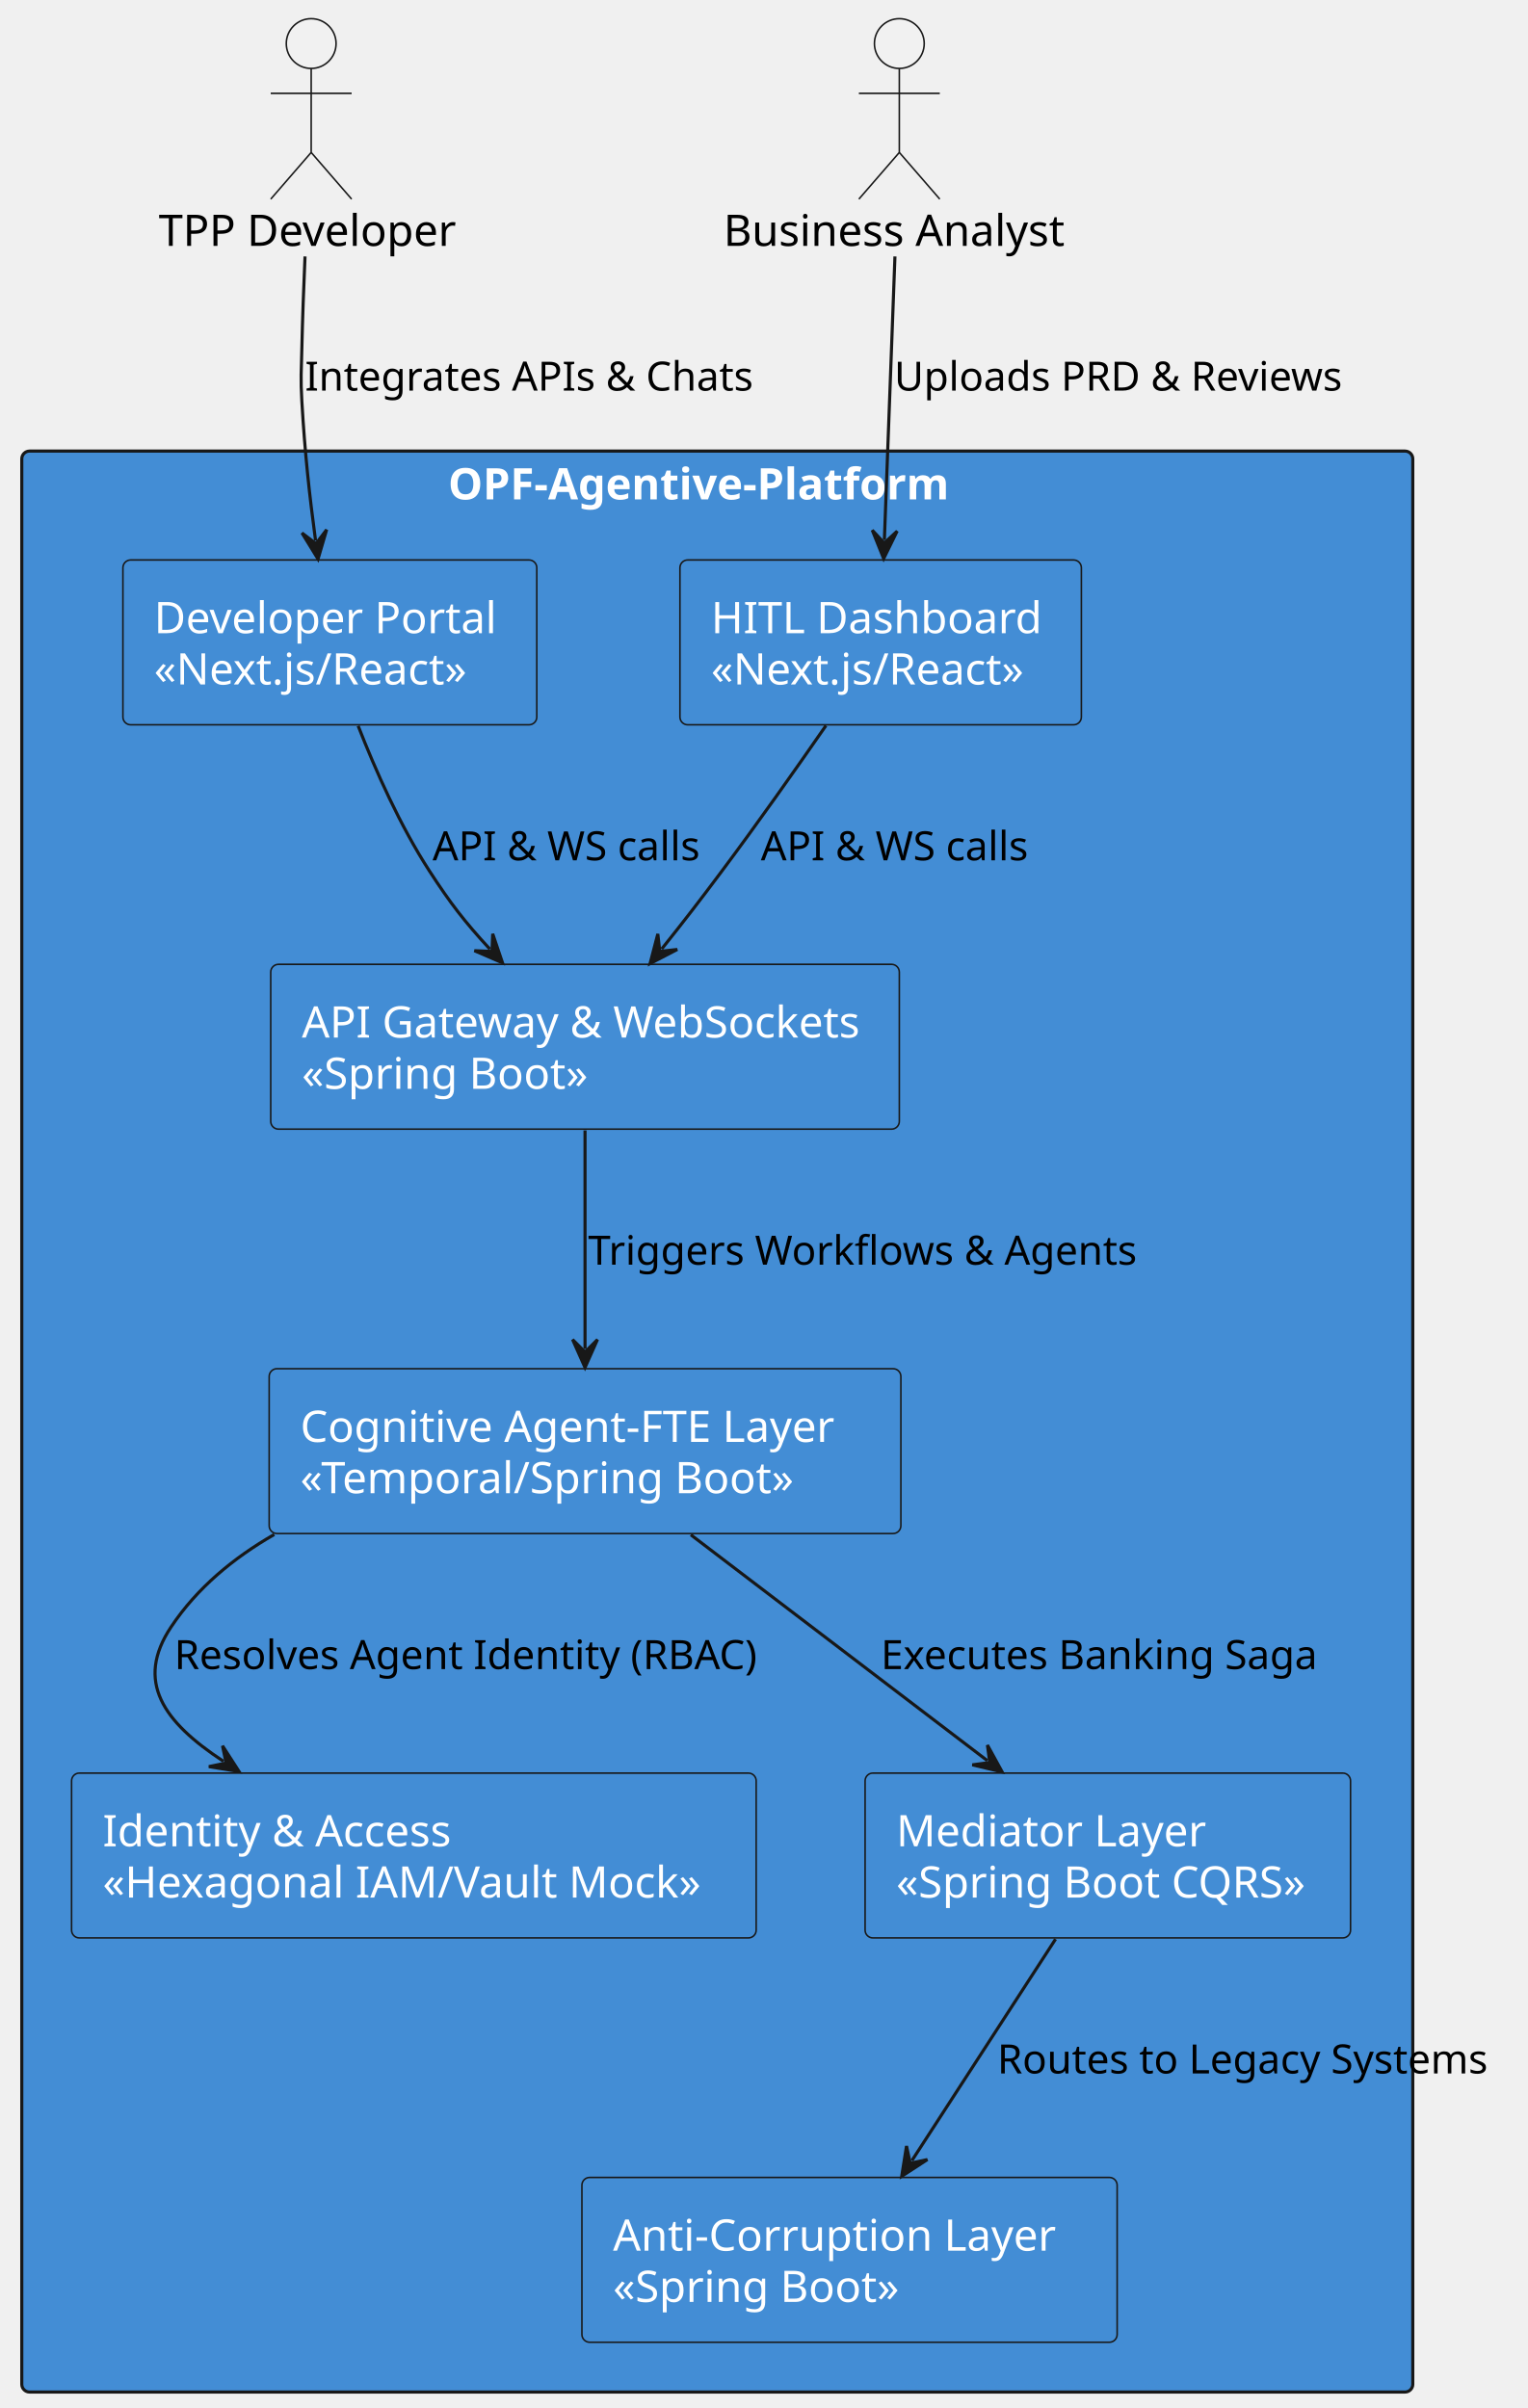
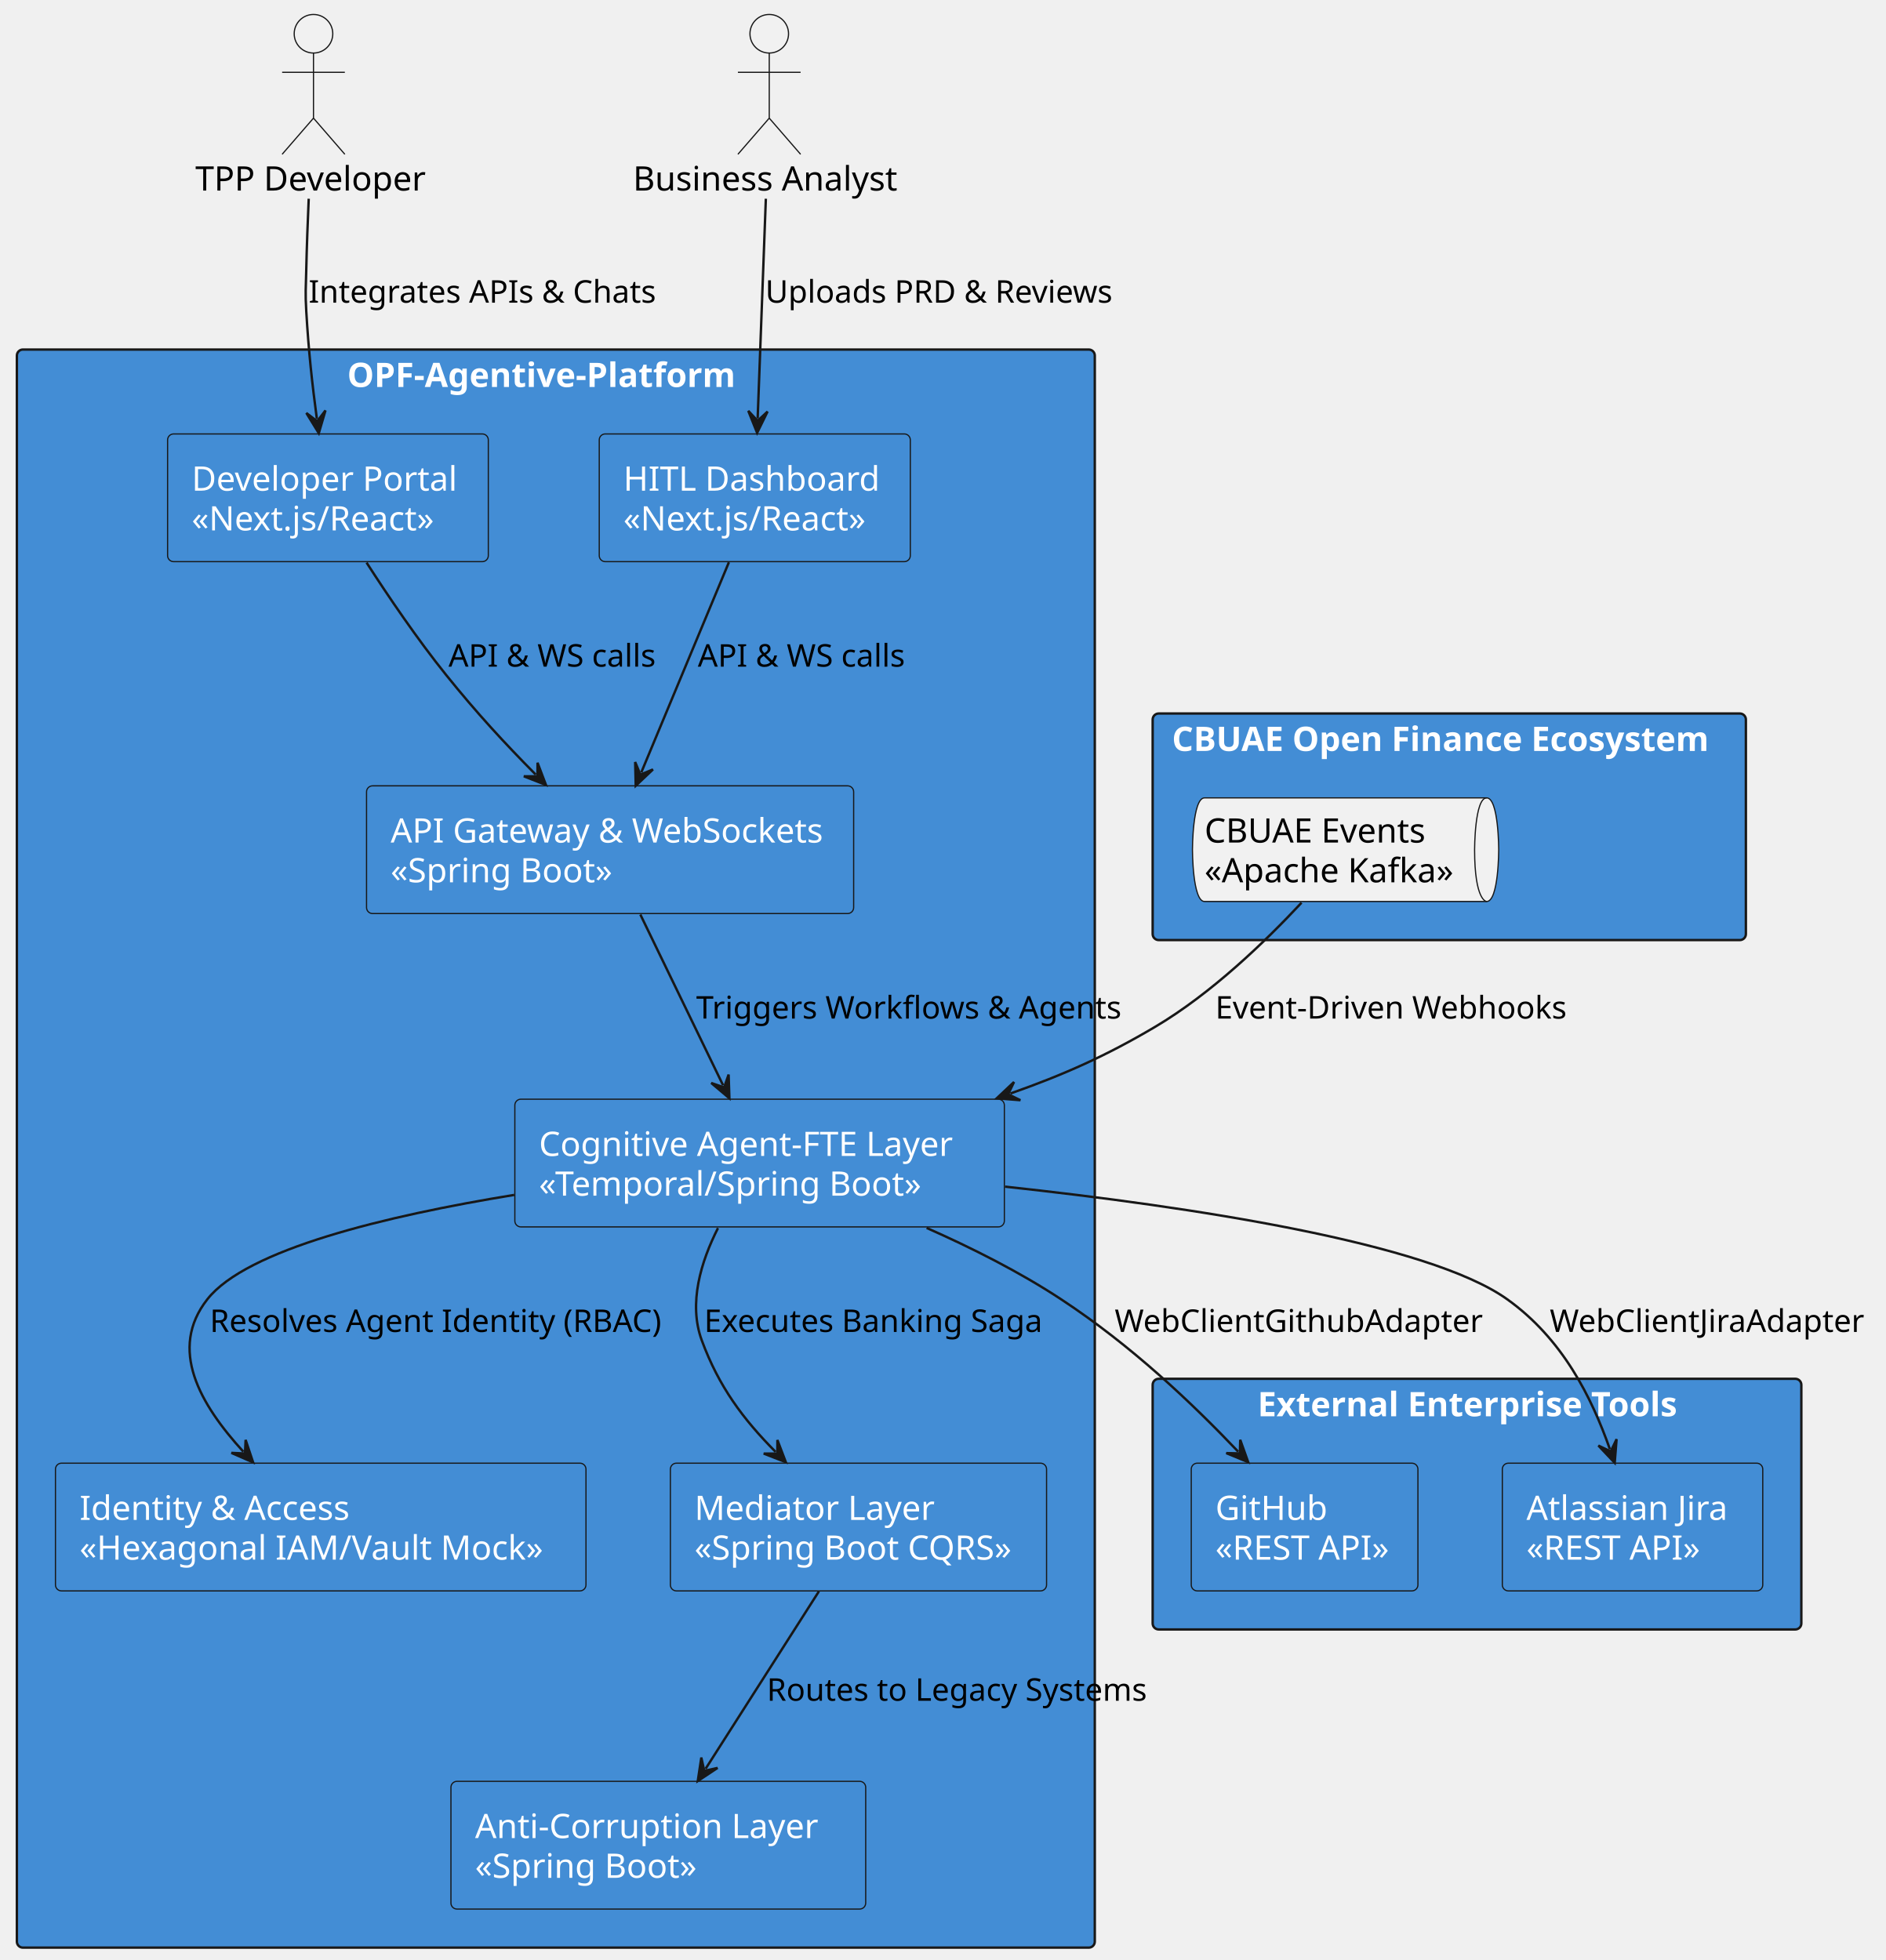
- <svg xmlns="http://www.w3.org/2000/svg" contentStyleType="text/css" height="774px" preserveAspectRatio="none" style="width:491px;height:774px;background:#FFFFFF;" version="1.1" viewBox="0 0 491 774" width="491px" zoomAndPan="magnify">
+ <svg xmlns="http://www.w3.org/2000/svg" contentStyleType="text/css" height="813px" preserveAspectRatio="none" style="width:782px;height:813px;background:#FFFFFF;" version="1.1" viewBox="0 0 782 813" width="782px" zoomAndPan="magnify">
  <defs />
  <g>
+     <g id="cluster_CBUAE Open Finance Ecosystem">
+       <rect fill="#438DD5" height="93.98" rx="2.5" ry="2.5" style="stroke:#181818;stroke-width:1.0;" width="246" x="478" y="295.96" />
+       <text fill="#FFFFFF" font-family="sans-serif" font-size="14" font-weight="bold" lengthAdjust="spacing" textLength="230" x="486" y="311.495">CBUAE Open Finance Ecosystem</text>
+     </g>
    <g id="cluster_OPF-Agentive-Platform">
-       <rect fill="#438DD5" height="623.88" rx="2.5" ry="2.5" style="stroke:#181818;stroke-width:1.0;" width="447" x="7" y="144.99" />
+       <rect fill="#438DD5" height="662.88" rx="2.5" ry="2.5" style="stroke:#181818;stroke-width:1.0;" width="447" x="7" y="144.99" />
      <text fill="#FFFFFF" font-family="sans-serif" font-size="14" font-weight="bold" lengthAdjust="spacing" textLength="173" x="144" y="160.525">OPF-Agentive-Platform</text>
    </g>
+     <g id="cluster_External Enterprise Tools">
+       <rect fill="#438DD5" height="103.97" rx="2.5" ry="2.5" style="stroke:#181818;stroke-width:1.0;" width="269" x="478" y="571.92" />
+       <text fill="#FFFFFF" font-family="sans-serif" font-size="14" font-weight="bold" lengthAdjust="spacing" textLength="182" x="521.5" y="587.455">External Enterprise Tools</text>
+     </g>
+     <g id="elem_kafka">
+       <path d="M499.5,330.96 L616.5,330.96 C621.5,330.96 621.5,352.448 621.5,352.448 C621.5,352.448 621.5,373.937 616.5,373.937 L499.5,373.937 C494.5,373.937 494.5,352.448 494.5,352.448 C494.5,352.448 494.5,330.96 499.5,330.96 " fill="#F1F1F1" style="stroke:#181818;stroke-width:0.5;" />
+       <path d="M616.5,330.96 C611.5,330.96 611.5,352.448 611.5,352.448 C611.5,373.937 616.5,373.937 616.5,373.937 " fill="none" style="stroke:#181818;stroke-width:0.5;" />
+       <text fill="#000000" font-family="sans-serif" font-size="14" lengthAdjust="spacing" textLength="94" x="499.5" y="349.495">CBUAE Events</text>
+       <text fill="#000000" font-family="sans-serif" font-size="14" lengthAdjust="spacing" textLength="107" x="499.5" y="365.983">«Apache Kafka»</text>
+     </g>
    <g id="elem_devPortal">
-       <rect fill="#438DD5" height="52.977" rx="2.5" ry="2.5" style="stroke:#181818;stroke-width:0.5;" width="133" x="39.5" y="179.99" />
-       <text fill="#FFFFFF" font-family="sans-serif" font-size="14" lengthAdjust="spacing" textLength="113" x="49.5" y="203.525">Developer Portal</text>
-       <text fill="#FFFFFF" font-family="sans-serif" font-size="14" lengthAdjust="spacing" textLength="105" x="49.5" y="220.013">«Next.js/React»</text>
+       <rect fill="#438DD5" height="52.977" rx="2.5" ry="2.5" style="stroke:#181818;stroke-width:0.5;" width="133" x="69.5" y="179.99" />
+       <text fill="#FFFFFF" font-family="sans-serif" font-size="14" lengthAdjust="spacing" textLength="113" x="79.5" y="203.525">Developer Portal</text>
+       <text fill="#FFFFFF" font-family="sans-serif" font-size="14" lengthAdjust="spacing" textLength="105" x="79.5" y="220.013">«Next.js/React»</text>
    </g>
    <g id="elem_hitlPortal">
-       <rect fill="#438DD5" height="52.977" rx="2.5" ry="2.5" style="stroke:#181818;stroke-width:0.5;" width="129" x="218.5" y="179.99" />
-       <text fill="#FFFFFF" font-family="sans-serif" font-size="14" lengthAdjust="spacing" textLength="109" x="228.5" y="203.525">HITL Dashboard</text>
-       <text fill="#FFFFFF" font-family="sans-serif" font-size="14" lengthAdjust="spacing" textLength="105" x="228.5" y="220.013">«Next.js/React»</text>
+       <rect fill="#438DD5" height="52.977" rx="2.5" ry="2.5" style="stroke:#181818;stroke-width:0.5;" width="129" x="248.5" y="179.99" />
+       <text fill="#FFFFFF" font-family="sans-serif" font-size="14" lengthAdjust="spacing" textLength="109" x="258.5" y="203.525">HITL Dashboard</text>
+       <text fill="#FFFFFF" font-family="sans-serif" font-size="14" lengthAdjust="spacing" textLength="105" x="258.5" y="220.013">«Next.js/React»</text>
    </g>
    <g id="elem_gateway">
-       <rect fill="#438DD5" height="52.977" rx="2.5" ry="2.5" style="stroke:#181818;stroke-width:0.5;" width="202" x="87" y="309.96" />
-       <text fill="#FFFFFF" font-family="sans-serif" font-size="14" lengthAdjust="spacing" textLength="182" x="97" y="333.495">API Gateway &amp; WebSockets</text>
-       <text fill="#FFFFFF" font-family="sans-serif" font-size="14" lengthAdjust="spacing" textLength="94" x="97" y="349.983">«Spring Boot»</text>
+       <rect fill="#438DD5" height="52.977" rx="2.5" ry="2.5" style="stroke:#181818;stroke-width:0.5;" width="202" x="152" y="325.96" />
+       <text fill="#FFFFFF" font-family="sans-serif" font-size="14" lengthAdjust="spacing" textLength="182" x="162" y="349.495">API Gateway &amp; WebSockets</text>
+       <text fill="#FFFFFF" font-family="sans-serif" font-size="14" lengthAdjust="spacing" textLength="94" x="162" y="365.983">«Spring Boot»</text>
    </g>
    <g id="elem_cog">
-       <rect fill="#438DD5" height="52.977" rx="2.5" ry="2.5" style="stroke:#181818;stroke-width:0.5;" width="203" x="86.5" y="439.94" />
-       <text fill="#FFFFFF" font-family="sans-serif" font-size="14" lengthAdjust="spacing" textLength="183" x="96.5" y="463.475">Cognitive Agent-FTE Layer</text>
-       <text fill="#FFFFFF" font-family="sans-serif" font-size="14" lengthAdjust="spacing" textLength="167" x="96.5" y="479.963">«Temporal/Spring Boot»</text>
+       <rect fill="#438DD5" height="52.977" rx="2.5" ry="2.5" style="stroke:#181818;stroke-width:0.5;" width="203" x="213.5" y="455.94" />
+       <text fill="#FFFFFF" font-family="sans-serif" font-size="14" lengthAdjust="spacing" textLength="183" x="223.5" y="479.475">Cognitive Agent-FTE Layer</text>
+       <text fill="#FFFFFF" font-family="sans-serif" font-size="14" lengthAdjust="spacing" textLength="167" x="223.5" y="495.963">«Temporal/Spring Boot»</text>
    </g>
    <g id="elem_idp">
-       <rect fill="#438DD5" height="52.977" rx="2.5" ry="2.5" style="stroke:#181818;stroke-width:0.5;" width="220" x="23" y="569.92" />
-       <text fill="#FFFFFF" font-family="sans-serif" font-size="14" lengthAdjust="spacing" textLength="115" x="33" y="593.455">Identity &amp; Access</text>
-       <text fill="#FFFFFF" font-family="sans-serif" font-size="14" lengthAdjust="spacing" textLength="200" x="33" y="609.943">«Hexagonal IAM/Vault Mock»</text>
+       <rect fill="#438DD5" height="52.977" rx="2.5" ry="2.5" style="stroke:#181818;stroke-width:0.5;" width="220" x="23" y="606.92" />
+       <text fill="#FFFFFF" font-family="sans-serif" font-size="14" lengthAdjust="spacing" textLength="115" x="33" y="630.455">Identity &amp; Access</text>
+       <text fill="#FFFFFF" font-family="sans-serif" font-size="14" lengthAdjust="spacing" textLength="200" x="33" y="646.943">«Hexagonal IAM/Vault Mock»</text>
    </g>
    <g id="elem_med">
-       <rect fill="#438DD5" height="52.977" rx="2.5" ry="2.5" style="stroke:#181818;stroke-width:0.5;" width="156" x="278" y="569.92" />
-       <text fill="#FFFFFF" font-family="sans-serif" font-size="14" lengthAdjust="spacing" textLength="101" x="288" y="593.455">Mediator Layer</text>
-       <text fill="#FFFFFF" font-family="sans-serif" font-size="14" lengthAdjust="spacing" textLength="136" x="288" y="609.943">«Spring Boot CQRS»</text>
+       <rect fill="#438DD5" height="52.977" rx="2.5" ry="2.5" style="stroke:#181818;stroke-width:0.5;" width="156" x="278" y="606.92" />
+       <text fill="#FFFFFF" font-family="sans-serif" font-size="14" lengthAdjust="spacing" textLength="101" x="288" y="630.455">Mediator Layer</text>
+       <text fill="#FFFFFF" font-family="sans-serif" font-size="14" lengthAdjust="spacing" textLength="136" x="288" y="646.943">«Spring Boot CQRS»</text>
    </g>
    <g id="elem_acl">
-       <rect fill="#438DD5" height="52.977" rx="2.5" ry="2.5" style="stroke:#181818;stroke-width:0.5;" width="172" x="187" y="699.89" />
-       <text fill="#FFFFFF" font-family="sans-serif" font-size="14" lengthAdjust="spacing" textLength="152" x="197" y="723.425">Anti-Corruption Layer</text>
-       <text fill="#FFFFFF" font-family="sans-serif" font-size="14" lengthAdjust="spacing" textLength="94" x="197" y="739.913">«Spring Boot»</text>
+       <rect fill="#438DD5" height="52.977" rx="2.5" ry="2.5" style="stroke:#181818;stroke-width:0.5;" width="172" x="187" y="738.89" />
+       <text fill="#FFFFFF" font-family="sans-serif" font-size="14" lengthAdjust="spacing" textLength="152" x="197" y="762.425">Anti-Corruption Layer</text>
+       <text fill="#FFFFFF" font-family="sans-serif" font-size="14" lengthAdjust="spacing" textLength="94" x="197" y="778.913">«Spring Boot»</text>
+     </g>
+     <g id="elem_github">
+       <rect fill="#438DD5" height="52.977" rx="2.5" ry="2.5" style="stroke:#181818;stroke-width:0.5;" width="94" x="494" y="606.92" />
+       <text fill="#FFFFFF" font-family="sans-serif" font-size="14" lengthAdjust="spacing" textLength="47" x="504" y="630.455">GitHub</text>
+       <text fill="#FFFFFF" font-family="sans-serif" font-size="14" lengthAdjust="spacing" textLength="74" x="504" y="646.943">«REST API»</text>
+     </g>
+     <g id="elem_jira">
+       <rect fill="#438DD5" height="52.977" rx="2.5" ry="2.5" style="stroke:#181818;stroke-width:0.5;" width="108" x="623" y="606.92" />
+       <text fill="#FFFFFF" font-family="sans-serif" font-size="14" lengthAdjust="spacing" textLength="88" x="633" y="630.455">Atlassian Jira</text>
+       <text fill="#FFFFFF" font-family="sans-serif" font-size="14" lengthAdjust="spacing" textLength="74" x="633" y="646.943">«REST API»</text>
    </g>
    <g id="elem_dev">
-       <ellipse cx="100" cy="14" fill="#F1F1F1" rx="8" ry="8" style="stroke:#181818;stroke-width:0.5;" />
-       <path d="M100,22 L100,49 M87,30 L113,30 M100,49 L87,64 M100,49 L113,64 " fill="none" style="stroke:#181818;stroke-width:0.5;" />
-       <text fill="#000000" font-family="sans-serif" font-size="14" lengthAdjust="spacing" textLength="98" x="51" y="79.035">TPP Developer</text>
+       <ellipse cx="130" cy="14" fill="#F1F1F1" rx="8" ry="8" style="stroke:#181818;stroke-width:0.5;" />
+       <path d="M130,22 L130,49 M117,30 L143,30 M130,49 L117,64 M130,49 L143,64 " fill="none" style="stroke:#181818;stroke-width:0.5;" />
+       <text fill="#000000" font-family="sans-serif" font-size="14" lengthAdjust="spacing" textLength="98" x="81" y="79.035">TPP Developer</text>
    </g>
    <g id="elem_ba">
-       <ellipse cx="289" cy="14" fill="#F1F1F1" rx="8" ry="8" style="stroke:#181818;stroke-width:0.5;" />
-       <path d="M289,22 L289,49 M276,30 L302,30 M289,49 L276,64 M289,49 L302,64 " fill="none" style="stroke:#181818;stroke-width:0.5;" />
-       <text fill="#000000" font-family="sans-serif" font-size="14" lengthAdjust="spacing" textLength="113" x="232.5" y="79.035">Business Analyst</text>
+       <ellipse cx="319" cy="14" fill="#F1F1F1" rx="8" ry="8" style="stroke:#181818;stroke-width:0.5;" />
+       <path d="M319,22 L319,49 M306,30 L332,30 M319,49 L306,64 M319,49 L332,64 " fill="none" style="stroke:#181818;stroke-width:0.5;" />
+       <text fill="#000000" font-family="sans-serif" font-size="14" lengthAdjust="spacing" textLength="113" x="262.5" y="79.035">Business Analyst</text>
    </g>
    <g id="link_dev_devPortal">
-       <path d="M98.02,82.43 C97.6,92.06 97.21,102.41 97,111.99 C96.83,119.54 96.56,121.44 97,128.99 C97.99,145.94 99.424,158.953 101.404,173.753 " fill="none" id="dev-to-devPortal" style="stroke:#181818;stroke-width:1.0;" />
-       <polygon fill="#181818" points="102.2,179.7,104.971,170.249,101.537,174.744,97.042,171.31,102.2,179.7" style="stroke:#181818;stroke-width:1.0;" />
-       <text fill="#000000" font-family="sans-serif" font-size="13" lengthAdjust="spacing" textLength="147" x="98" y="125.558">Integrates APIs &amp; Chats</text>
+       <path d="M128.02,82.43 C127.6,92.06 127.21,102.41 127,111.99 C126.83,119.54 126.56,121.44 127,128.99 C127.99,145.94 129.424,158.953 131.404,173.753 " fill="none" id="dev-to-devPortal" style="stroke:#181818;stroke-width:1.0;" />
+       <polygon fill="#181818" points="132.2,179.7,134.971,170.249,131.537,174.744,127.042,171.31,132.2,179.7" style="stroke:#181818;stroke-width:1.0;" />
+       <text fill="#000000" font-family="sans-serif" font-size="13" lengthAdjust="spacing" textLength="147" x="128" y="125.558">Integrates APIs &amp; Chats</text>
    </g>
    <g id="link_ba_hitlPortal">
-       <path d="M287.59,82.43 C286.48,112.31 285.173,147.274 284.193,173.564 " fill="none" id="ba-to-hitlPortal" style="stroke:#181818;stroke-width:1.0;" />
-       <polygon fill="#181818" points="283.97,179.56,288.303,170.715,284.156,174.564,280.308,170.417,283.97,179.56" style="stroke:#181818;stroke-width:1.0;" />
-       <text fill="#000000" font-family="sans-serif" font-size="13" lengthAdjust="spacing" textLength="147" x="287.36" y="125.558">Uploads PRD &amp; Reviews</text>
+       <path d="M317.59,82.43 C316.48,112.31 315.173,147.274 314.193,173.564 " fill="none" id="ba-to-hitlPortal" style="stroke:#181818;stroke-width:1.0;" />
+       <polygon fill="#181818" points="313.97,179.56,318.303,170.715,314.156,174.564,310.308,170.417,313.97,179.56" style="stroke:#181818;stroke-width:1.0;" />
+       <text fill="#000000" font-family="sans-serif" font-size="13" lengthAdjust="spacing" textLength="147" x="317.36" y="125.558">Uploads PRD &amp; Reviews</text>
    </g>
    <g id="link_devPortal_gateway">
-       <path d="M115.09,233.31 C120.68,247.63 128.58,265.41 138,279.96 C144.7,290.3 149.245,296.197 157.425,305.077 " fill="none" id="devPortal-to-gateway" style="stroke:#181818;stroke-width:1.0;" />
-       <polygon fill="#181818" points="161.49,309.49,158.334,300.16,158.102,305.812,152.45,305.581,161.49,309.49" style="stroke:#181818;stroke-width:1.0;" />
-       <text fill="#000000" font-family="sans-serif" font-size="13" lengthAdjust="spacing" textLength="88" x="139" y="276.528">API &amp; WS calls</text>
+       <path d="M152.01,233.37 C161.14,247.54 173.1,265.17 185,279.96 C197.78,295.85 209.152,308.143 222.182,321.323 " fill="none" id="devPortal-to-gateway" style="stroke:#181818;stroke-width:1.0;" />
+       <polygon fill="#181818" points="226.4,325.59,222.917,316.377,222.885,322.034,217.228,322.002,226.4,325.59" style="stroke:#181818;stroke-width:1.0;" />
+       <text fill="#000000" font-family="sans-serif" font-size="13" lengthAdjust="spacing" textLength="88" x="186" y="276.528">API &amp; WS calls</text>
    </g>
    <g id="link_hitlPortal_gateway">
-       <path d="M265.42,233.23 C255.74,247.19 243.42,264.68 232,279.96 C224.64,289.81 220.065,295.742 212.644,305.032 " fill="none" id="hitlPortal-to-gateway" style="stroke:#181818;stroke-width:1.0;" />
-       <polygon fill="#181818" points="208.9,309.72,217.642,305.184,212.02,305.813,211.391,300.191,208.9,309.72" style="stroke:#181818;stroke-width:1.0;" />
-       <text fill="#000000" font-family="sans-serif" font-size="13" lengthAdjust="spacing" textLength="88" x="244.49" y="276.528">API &amp; WS calls</text>
+       <path d="M302.27,233.22 C291.35,259.42 276.829,294.272 265.939,320.392 " fill="none" id="hitlPortal-to-gateway" style="stroke:#181818;stroke-width:1.0;" />
+       <polygon fill="#181818" points="263.63,325.93,270.785,319.162,265.554,321.315,263.401,316.084,263.63,325.93" style="stroke:#181818;stroke-width:1.0;" />
+       <text fill="#000000" font-family="sans-serif" font-size="13" lengthAdjust="spacing" textLength="88" x="289.37" y="276.528">API &amp; WS calls</text>
+     </g>
+     <g id="link_kafka_cog">
+       <path d="M539.73,374.44 C524.79,390.47 502.39,412.1 479,425.94 C458.82,437.88 441.38,445.71 419,453.58 " fill="none" id="kafka-to-cog" style="stroke:#181818;stroke-width:1.0;" />
+       <polygon fill="#181818" points="413.34,455.57,423.157,456.358,418.057,453.911,420.503,448.811,413.34,455.57" style="stroke:#181818;stroke-width:1.0;" />
+       <text fill="#000000" font-family="sans-serif" font-size="13" lengthAdjust="spacing" textLength="152" x="503.96" y="422.508">Event-Driven Webhooks</text>
    </g>
    <g id="link_gateway_cog">
-       <path d="M188,363.35 C188,385.55 188,411.38 188,433.57 " fill="none" id="gateway-to-cog" style="stroke:#181818;stroke-width:1.0;" />
-       <polygon fill="#181818" points="188,439.57,192,430.57,188,434.57,184,430.57,188,439.57" style="stroke:#181818;stroke-width:1.0;" />
-       <text fill="#000000" font-family="sans-serif" font-size="13" lengthAdjust="spacing" textLength="183" x="189" y="406.508">Triggers Workflows &amp; Agents</text>
+       <path d="M265.55,379.35 C276.3,401.55 289.104,427.98 299.854,450.17 " fill="none" id="gateway-to-cog" style="stroke:#181818;stroke-width:1.0;" />
+       <polygon fill="#181818" points="302.47,455.57,302.146,445.726,300.29,451.07,294.946,449.214,302.47,455.57" style="stroke:#181818;stroke-width:1.0;" />
+       <text fill="#000000" font-family="sans-serif" font-size="13" lengthAdjust="spacing" textLength="183" x="288.71" y="422.508">Triggers Workflows &amp; Agents</text>
    </g>
    <g id="link_cog_idp">
-       <path d="M88.13,493.23 C75.05,500.74 63.32,510.42 55,522.92 C43.31,540.45 52.482,553.46 71.822,566.14 " fill="none" id="cog-to-idp" style="stroke:#181818;stroke-width:1.0;" />
-       <polygon fill="#181818" points="76.84,569.43,71.507,561.15,72.659,566.688,67.12,567.841,76.84,569.43" style="stroke:#181818;stroke-width:1.0;" />
-       <text fill="#000000" font-family="sans-serif" font-size="13" lengthAdjust="spacing" textLength="193" x="56" y="536.488">Resolves Agent Identity (RBAC)</text>
+       <path d="M213.26,495.64 C159.88,504.36 102.25,518.26 86,538.92 C69.71,559.62 82.916,582.428 100.926,602.168 " fill="none" id="cog-to-idp" style="stroke:#181818;stroke-width:1.0;" />
+       <polygon fill="#181818" points="104.97,606.6,101.859,597.255,101.6,602.906,95.949,602.647,104.97,606.6" style="stroke:#181818;stroke-width:1.0;" />
+       <text fill="#000000" font-family="sans-serif" font-size="13" lengthAdjust="spacing" textLength="193" x="87" y="552.488">Resolves Agent Identity (RBAC)</text>
+     </g>
+     <g id="link_cog_github">
+       <path d="M384.27,509.34 C403.01,517.63 422.85,527.62 440,538.92 C469.34,558.23 494.142,581.845 513.482,602.155 " fill="none" id="cog-to-github" style="stroke:#181818;stroke-width:1.0;" />
+       <polygon fill="#181818" points="517.62,606.5,514.31,597.224,514.172,602.879,508.517,602.741,517.62,606.5" style="stroke:#181818;stroke-width:1.0;" />
+       <text fill="#000000" font-family="sans-serif" font-size="13" lengthAdjust="spacing" textLength="154" x="462.25" y="552.488">WebClientGithubAdapter</text>
+     </g>
+     <g id="link_cog_jira">
+       <path d="M416.78,492.21 C493.94,500.58 592.13,515.44 625,538.92 C647.97,555.32 660.006,579.551 667.606,601.121 " fill="none" id="cog-to-jira" style="stroke:#181818;stroke-width:1.0;" />
+       <polygon fill="#181818" points="669.6,606.78,670.382,596.962,667.938,602.064,662.837,599.621,669.6,606.78" style="stroke:#181818;stroke-width:1.0;" />
+       <text fill="#000000" font-family="sans-serif" font-size="13" lengthAdjust="spacing" textLength="132" x="642.67" y="552.488">WebClientJiraAdapter</text>
    </g>
    <g id="link_cog_med">
-       <path d="M222,493.33 C251.14,515.53 288.148,543.713 317.278,565.913 " fill="none" id="cog-to-med" style="stroke:#181818;stroke-width:1.0;" />
-       <polygon fill="#181818" points="322.05,569.55,317.316,560.913,318.073,566.519,312.467,567.276,322.05,569.55" style="stroke:#181818;stroke-width:1.0;" />
-       <text fill="#000000" font-family="sans-serif" font-size="13" lengthAdjust="spacing" textLength="143" x="283.06" y="536.488">Executes Banking Saga</text>
+       <path d="M297.74,509.4 C290.7,523.28 285.38,540.61 291,555.92 C298.09,575.22 308.235,588.72 321.655,602.25 " fill="none" id="cog-to-med" style="stroke:#181818;stroke-width:1.0;" />
+       <polygon fill="#181818" points="325.88,606.51,322.382,597.303,322.359,602.96,316.702,602.937,325.88,606.51" style="stroke:#181818;stroke-width:1.0;" />
+       <text fill="#000000" font-family="sans-serif" font-size="13" lengthAdjust="spacing" textLength="143" x="292" y="552.488">Executes Banking Saga</text>
    </g>
    <g id="link_med_acl">
-       <path d="M339.2,623.3 C324.8,645.51 307.425,672.296 293.035,694.486 " fill="none" id="med-to-acl" style="stroke:#181818;stroke-width:1.0;" />
-       <polygon fill="#181818" points="289.77,699.52,298.023,694.145,292.49,695.325,291.311,689.792,289.77,699.52" style="stroke:#181818;stroke-width:1.0;" />
-       <text fill="#000000" font-family="sans-serif" font-size="13" lengthAdjust="spacing" textLength="163" x="320.47" y="666.458">Routes to Legacy Systems</text>
+       <path d="M339.6,660.08 C325.05,682.87 307.129,710.933 292.589,733.703 " fill="none" id="med-to-acl" style="stroke:#181818;stroke-width:1.0;" />
+       <polygon fill="#181818" points="289.36,738.76,297.575,733.327,292.051,734.546,290.832,729.022,289.36,738.76" style="stroke:#181818;stroke-width:1.0;" />
+       <text fill="#000000" font-family="sans-serif" font-size="13" lengthAdjust="spacing" textLength="163" x="317.99" y="705.458">Routes to Legacy Systems</text>
    </g>
  </g>
</svg>
